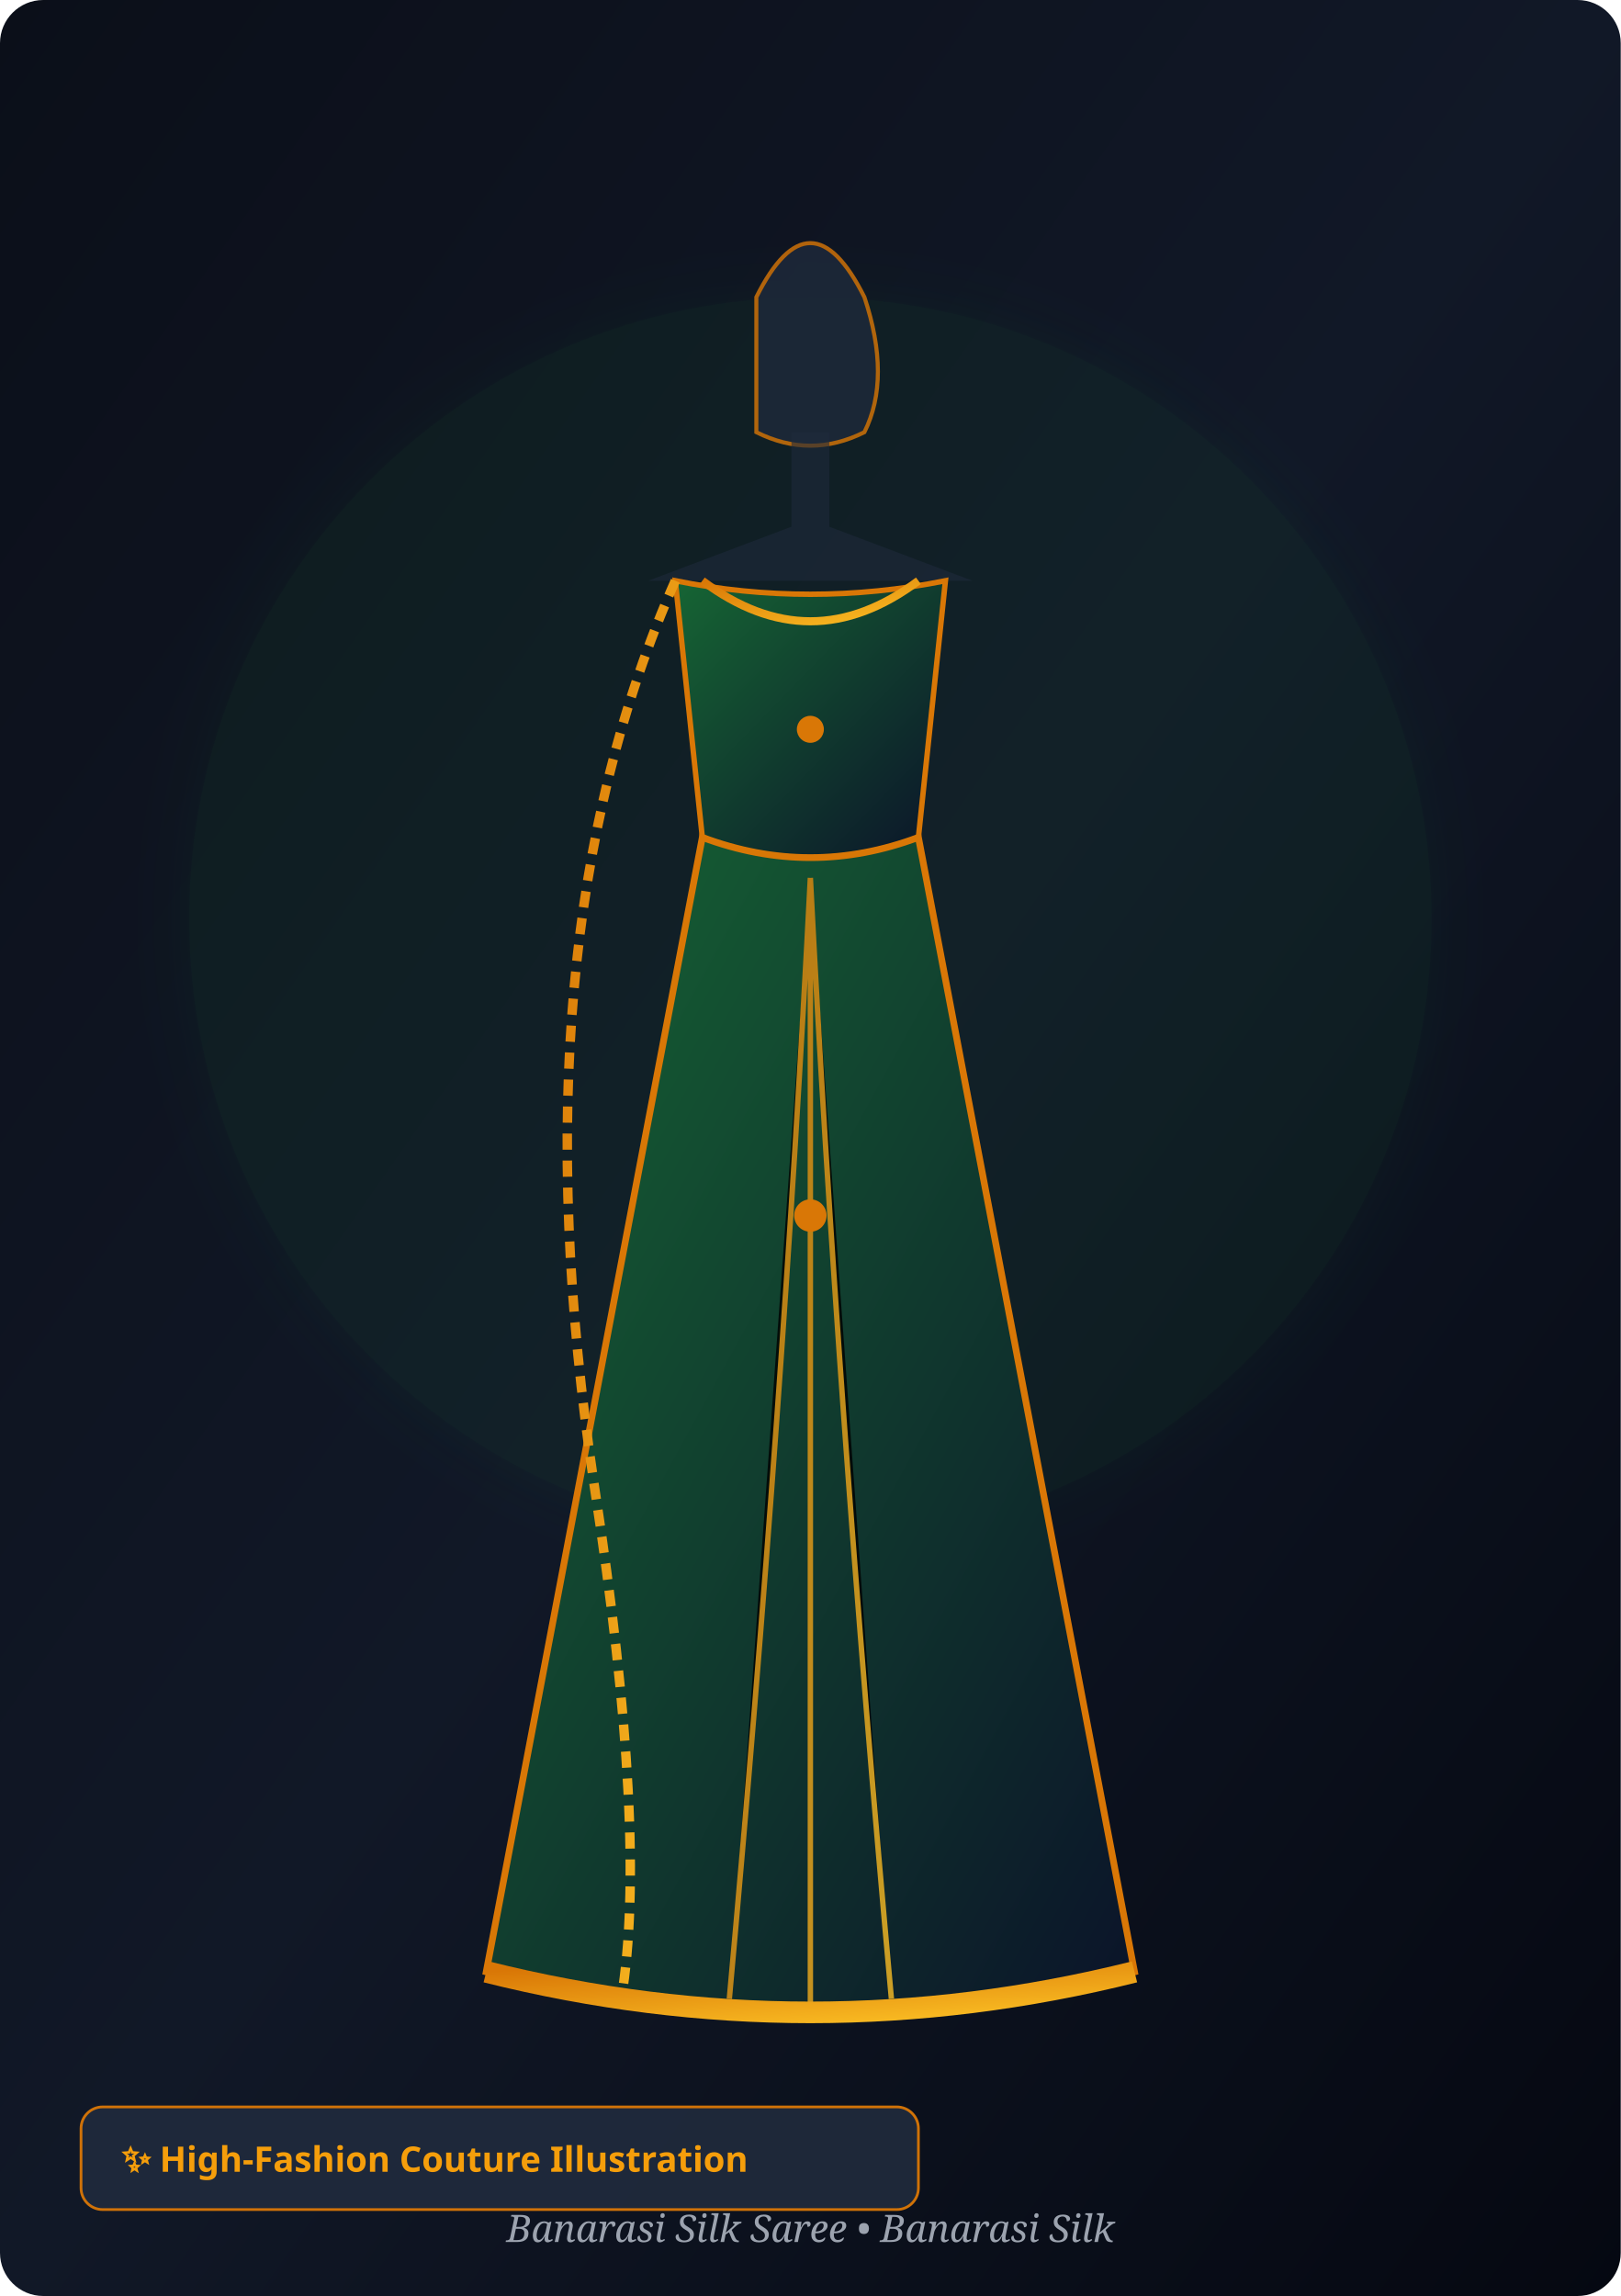
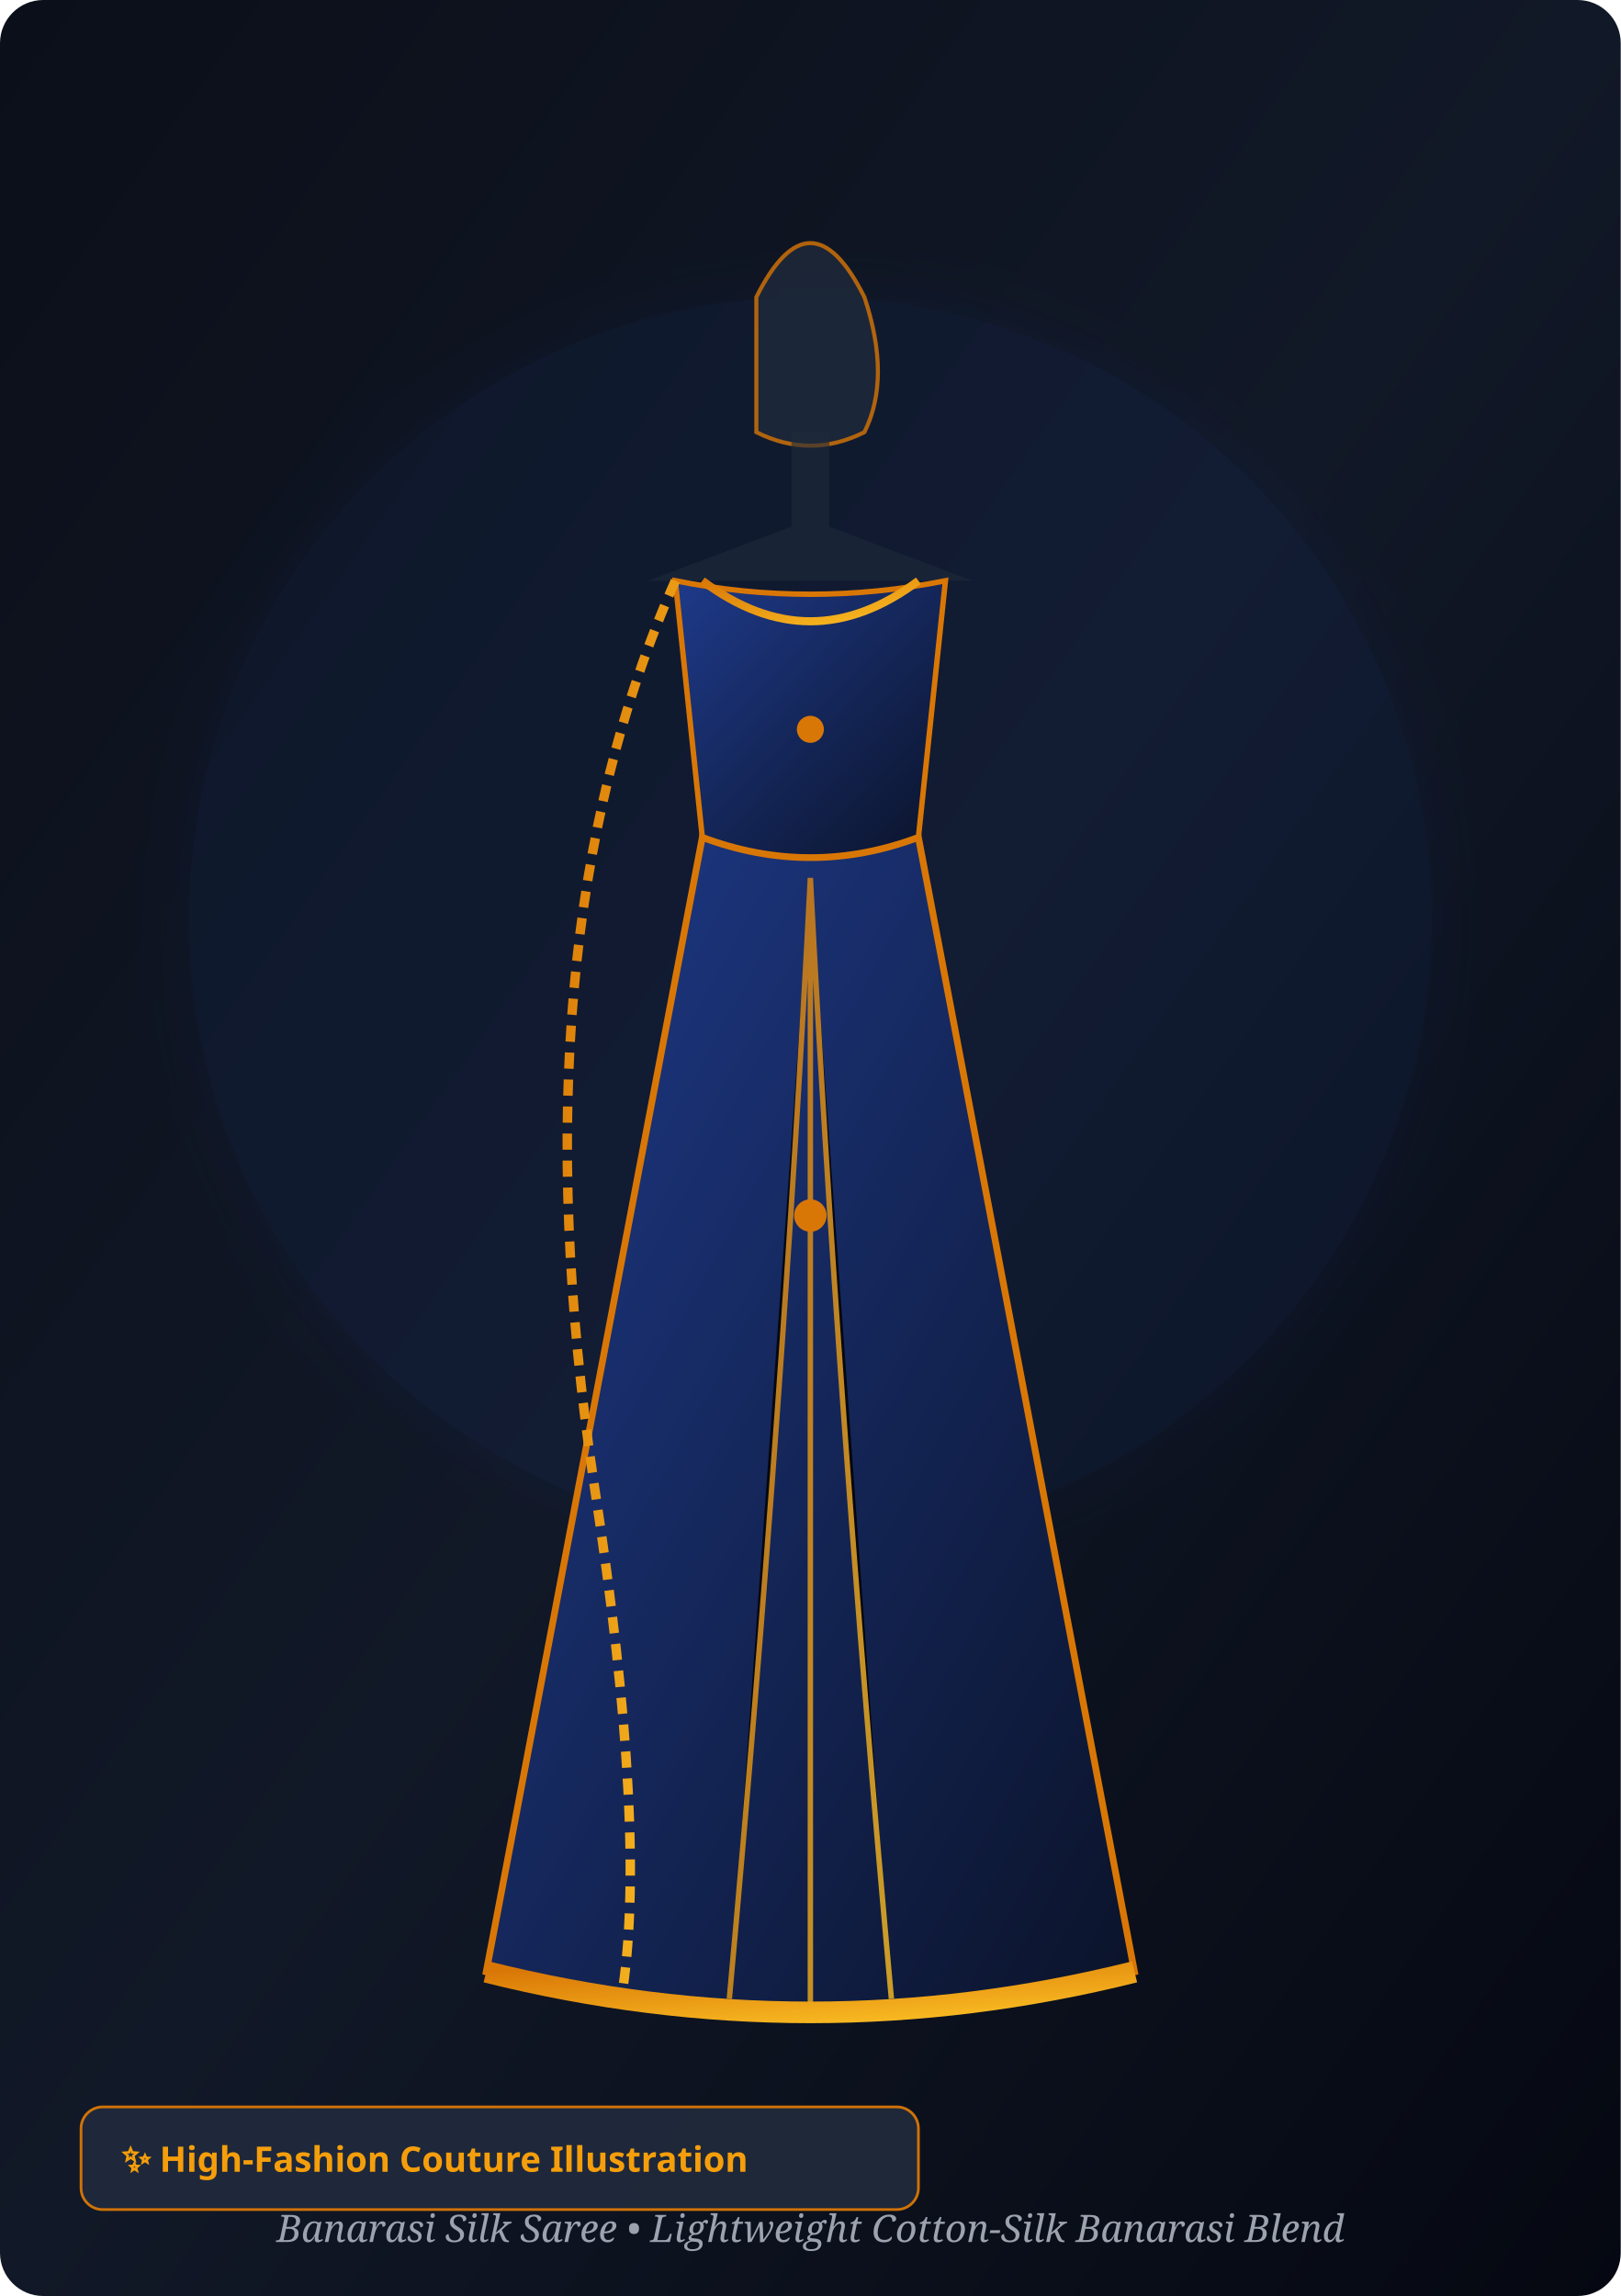
<svg xmlns="http://www.w3.org/2000/svg" viewBox="0 0 600 850" width="100%" height="100%">
  <defs>
    <linearGradient id="bgGrad_0" x1="0%" y1="0%" x2="100%" y2="100%">
      <stop offset="0%" stop-color="#0b0f19" />
      <stop offset="50%" stop-color="#111827" />
      <stop offset="100%" stop-color="#050811" />
    </linearGradient>
    <linearGradient id="primaryGrad_0" x1="0%" y1="0%" x2="100%" y2="100%">
-       <stop offset="0%" stop-color="#166534" />
+       <stop offset="0%" stop-color="#1e3a8a" />
      <stop offset="100%" stop-color="#0b1329" />
    </linearGradient>
    <linearGradient id="accentGrad_0" x1="0%" y1="0%" x2="100%" y2="100%">
      <stop offset="0%" stop-color="#d97706" />
      <stop offset="100%" stop-color="#fbbf24" />
    </linearGradient>
    <filter id="glow_0" x="-20%" y="-20%" width="140%" height="140%">
      <feGaussianBlur stdDeviation="12" result="blur" />
      <feComposite in="SourceGraphic" in2="blur" operator="over" />
    </filter>
  </defs>
  <rect width="600" height="850" fill="url(#bgGrad_0)" rx="16" />
-   <circle cx="300" cy="340" r="230" fill="#166534" opacity="0.12" filter="url(#glow_0)" />
+   <circle cx="300" cy="340" r="230" fill="#1e3a8a" opacity="0.12" filter="url(#glow_0)" />
  <path d="M 280 110 Q 300 70 320 110 Q 330 140 320 160 Q 300 170 280 160 Z" fill="#1e293b" stroke="#d97706" stroke-width="1.5" opacity="0.8" />
  <path d="M 293 160 L 293 195 L 240 215 L 360 215 L 307 195 L 307 160 Z" fill="#1e293b" opacity="0.6" />
  <path d="M 250 215 Q 300 225 350 215 L 340 310 Q 300 325 260 310 Z" fill="url(#primaryGrad_0)" stroke="#d97706" stroke-width="2" />
  <path d="M 260 215 Q 300 245 340 215" fill="none" stroke="url(#accentGrad_0)" stroke-width="3" />
  <path d="M 260 310 Q 300 325 340 310 L 420 730 Q 300 760 180 730 Z" fill="url(#primaryGrad_0)" stroke="#d97706" stroke-width="2.5" />
  <path d="M 300 325 Q 290 520 270 740 M 300 325 Q 310 520 330 740 M 300 325 Q 300 520 300 745" stroke="url(#accentGrad_0)" stroke-width="2" opacity="0.8" />
  <path d="M 250 215 Q 190 350 220 550 Q 240 680 230 740" fill="none" stroke="url(#accentGrad_0)" stroke-width="3.5" stroke-dasharray="6,4" />
  <path d="M 180 730 Q 300 760 420 730" fill="none" stroke="url(#accentGrad_0)" stroke-width="8" />
  <circle cx="300" cy="270" r="5" fill="#d97706" />
  <circle cx="300" cy="450" r="6" fill="#d97706" />
  <rect x="30" y="780" width="310" height="38" rx="8" fill="#1e293b" opacity="0.95" stroke="#d97706" stroke-width="1" />
  <text x="45" y="804" fill="#f59e0b" font-family="sans-serif" font-size="13" font-weight="bold">✨ High-Fashion Couture Illustration</text>
-   <text x="300" y="830" text-anchor="middle" fill="#9ca3af" font-family="serif" font-size="14" font-style="italic">Banarasi Silk Saree • Banarasi Silk</text>
+   <text x="300" y="830" text-anchor="middle" fill="#9ca3af" font-family="serif" font-size="14" font-style="italic">Banarasi Silk Saree • Lightweight Cotton-Silk Banarasi Blend</text>
</svg>
